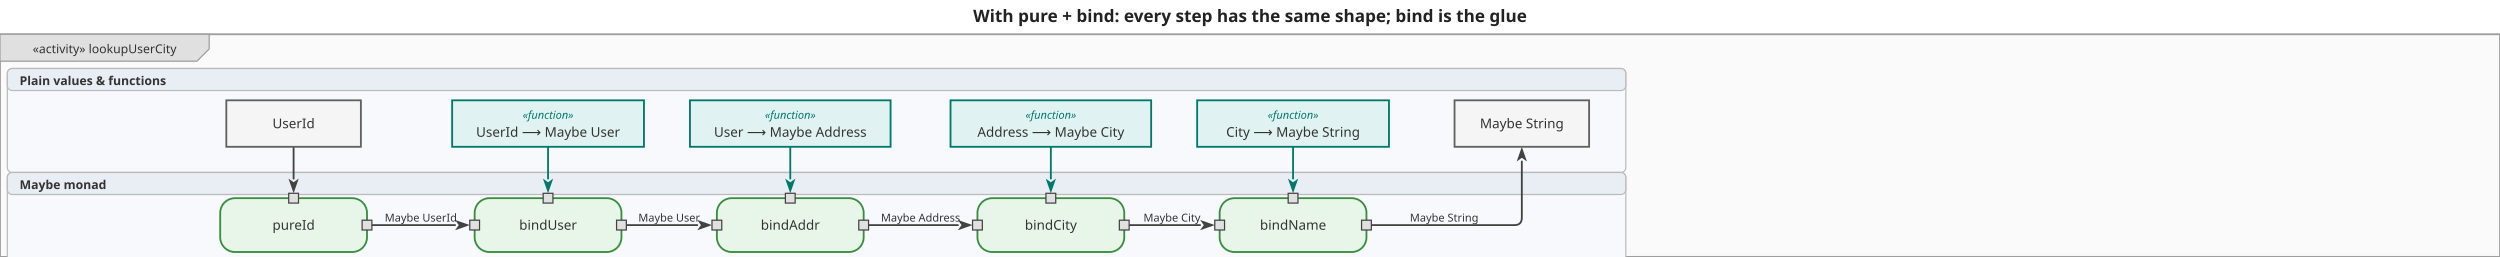
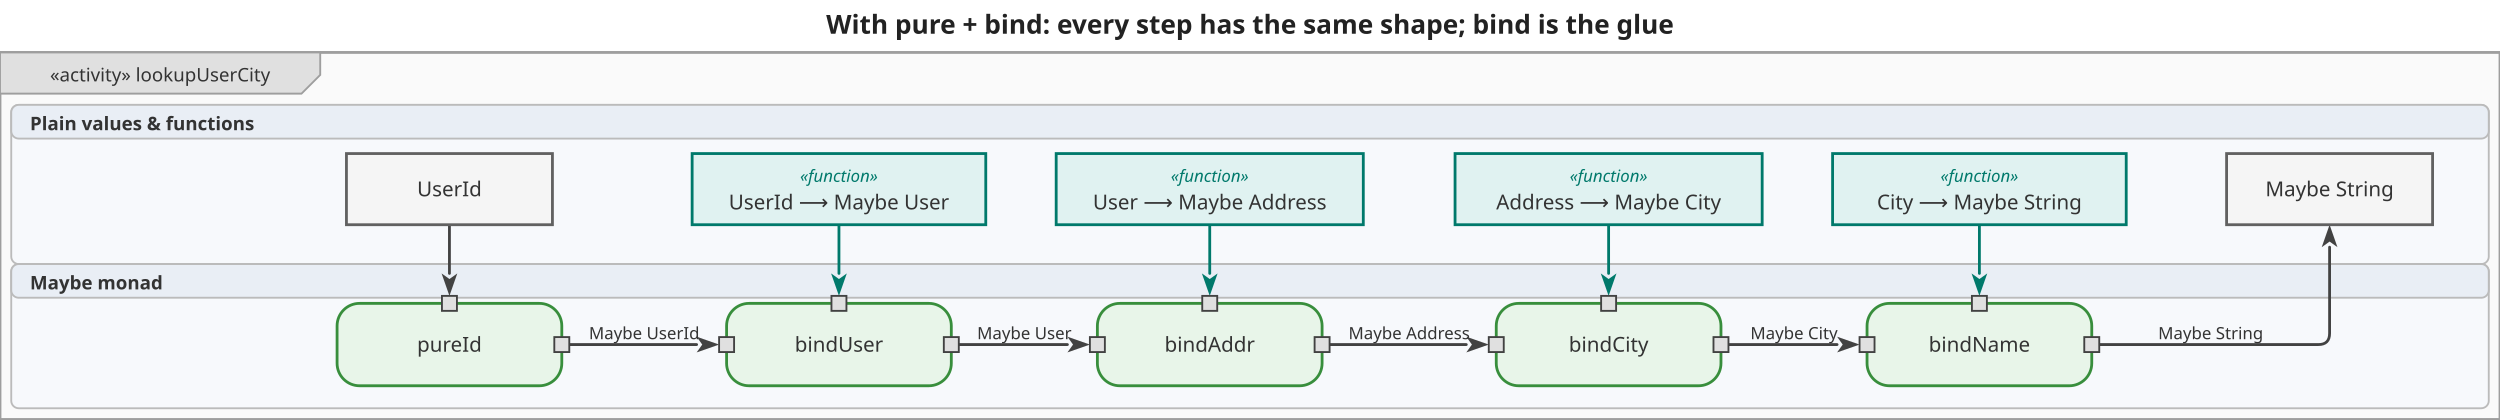
- <svg xmlns="http://www.w3.org/2000/svg" viewBox="0 0 2043.6 210" width="2043.6" height="210">
+ <svg xmlns="http://www.w3.org/2000/svg" viewBox="0 0 1335 224" width="1335" height="224">
  <defs>
    <marker id="arrowFilled" viewBox="0 0 10 10" refX="0" refY="5" markerWidth="8" markerHeight="8" orient="auto-start-reverse">
      <path d="M0,1.5 L10,5 L0,8.5 L2.5,5 Z" fill="#424242" />
    </marker>
    <marker id="arrowOpen" viewBox="0 0 10 10" refX="0" refY="5" markerWidth="8" markerHeight="8" orient="auto-start-reverse">
      <path d="M0,1.5 L10,5 L0,8.5" fill="none" stroke="#424242" stroke-width="1.25" />
    </marker>
    <marker id="arrowHof" viewBox="0 0 10 10" refX="0" refY="5" markerWidth="8" markerHeight="8" orient="auto-start-reverse">
      <path d="M0,1.5 L10,5 L0,8.5 L2.5,5 Z" fill="#00796b" />
    </marker>
  </defs>
-   <rect width="2043.6" height="210" fill="white" />
-   <text x="1021.8" y="18" text-anchor="middle" font-size="14" font-weight="bold" font-family="sans-serif" fill="#222">With pure + bind: every step has the same shape; bind is the glue</text>
+   <rect width="1335" height="224" fill="white" />
+   <text x="667.5" y="18" text-anchor="middle" font-size="14" font-weight="bold" font-family="sans-serif" fill="#222">With pure + bind: every step has the same shape; bind is the glue</text>
  <g transform="translate(0,28) scale(1)">
-     <rect x="0" y="0" width="2043.6" height="182" fill="#fafafa" stroke="#9e9e9e" stroke-width="1.5" />
+     <rect x="0" y="0" width="1335" height="196" fill="#fafafa" stroke="#9e9e9e" stroke-width="1.5" />
    <g class="diagram-frame-tab tab-activity">
      <path d="M0,0 L171,0 L171,12 L161,22 L0,22 Z" fill="#e0e0e0" stroke="#9e9e9e" stroke-width="1" />
      <text x="85.5" y="12" text-anchor="middle" font-size="10" font-family="sans-serif" dominant-baseline="middle" fill="#333">«activity» lookupUserCity</text>
    </g>
    <g class="swimlane lane-plain">
      <rect x="6" y="28" width="1323" height="85" fill="#f7f9fc" stroke="#bbbbbb" stroke-width="1" rx="4" ry="4" />
      <rect x="6" y="28" width="1323" height="18" fill="#e9eef5" stroke="#bbbbbb" stroke-width="1" rx="4" ry="4" />
      <text x="16" y="38" text-anchor="start" font-size="10" font-weight="bold" font-family="sans-serif" dominant-baseline="middle" fill="#333">Plain values &amp; functions</text>
    </g>
    <g class="swimlane lane-monad">
      <rect x="6" y="113" width="1323" height="77" fill="#f7f9fc" stroke="#bbbbbb" stroke-width="1" rx="4" ry="4" />
      <rect x="6" y="113" width="1323" height="18" fill="#e9eef5" stroke="#bbbbbb" stroke-width="1" rx="4" ry="4" />
      <text x="16" y="123" text-anchor="start" font-size="10" font-weight="bold" font-family="sans-serif" dominant-baseline="middle" fill="#333">Maybe monad</text>
    </g>
    <g class="edge">
      <path d="M240.0,92.0 L240.0,118.0" fill="none" stroke="#424242" stroke-width="1.5" stroke-linejoin="round" stroke-linecap="round" marker-end="url(#arrowFilled)" />
    </g>
    <g class="edge">
      <path d="M300.0,156.0 L372.0,156.0" fill="none" stroke="#424242" stroke-width="1.5" stroke-linejoin="round" stroke-linecap="round" marker-end="url(#arrowFilled)" />
      <text x="344" y="150" text-anchor="middle" dominant-baseline="middle" font-size="9" font-family="sans-serif" fill="#333">Maybe UserId</text>
    </g>
    <g class="edge">
      <path d="M508.0,156.0 L570.0,156.0" fill="none" stroke="#424242" stroke-width="1.5" stroke-linejoin="round" stroke-linecap="round" marker-end="url(#arrowFilled)" />
      <text x="547" y="150" text-anchor="middle" dominant-baseline="middle" font-size="9" font-family="sans-serif" fill="#333">Maybe User</text>
    </g>
    <g class="edge">
      <path d="M706.0,156.0 L783.0,156.0" fill="none" stroke="#424242" stroke-width="1.5" stroke-linejoin="round" stroke-linecap="round" marker-end="url(#arrowFilled)" />
      <text x="752.5" y="150" text-anchor="middle" dominant-baseline="middle" font-size="9" font-family="sans-serif" fill="#333">Maybe Address</text>
    </g>
    <g class="edge">
      <path d="M919.0,156.0 L981.0,156.0" fill="none" stroke="#424242" stroke-width="1.5" stroke-linejoin="round" stroke-linecap="round" marker-end="url(#arrowFilled)" />
      <text x="958" y="150" text-anchor="middle" dominant-baseline="middle" font-size="9" font-family="sans-serif" fill="#333">Maybe City</text>
    </g>
    <g class="edge">
      <path d="M1113.0,156.0 L1238.0,156.0 Q1244.0,156.0 1244.0,150.0 L1244.0,104.0" fill="none" stroke="#424242" stroke-width="1.5" stroke-linejoin="round" stroke-linecap="round" marker-end="url(#arrowFilled)" />
      <text x="1180.5" y="150" text-anchor="middle" dominant-baseline="middle" font-size="9" font-family="sans-serif" fill="#333">Maybe String</text>
    </g>
    <g class="edge hof-edge">
      <path d="M448.0,92.0 L448.0,118.0" fill="none" stroke="#00796b" stroke-width="1.5" stroke-linejoin="round" stroke-linecap="round" marker-end="url(#arrowHof)" />
    </g>
    <g class="edge hof-edge">
      <path d="M646.0,92.0 L646.0,118.0" fill="none" stroke="#00796b" stroke-width="1.5" stroke-linejoin="round" stroke-linecap="round" marker-end="url(#arrowHof)" />
    </g>
    <g class="edge hof-edge">
      <path d="M859.0,92.0 L859.0,118.0" fill="none" stroke="#00796b" stroke-width="1.5" stroke-linejoin="round" stroke-linecap="round" marker-end="url(#arrowHof)" />
    </g>
    <g class="edge hof-edge">
      <path d="M1057.0,92.0 L1057.0,118.0" fill="none" stroke="#00796b" stroke-width="1.5" stroke-linejoin="round" stroke-linecap="round" marker-end="url(#arrowHof)" />
    </g>
    <g class="action-node">
      <rect x="180" y="134" width="120" height="44" rx="12" fill="#e8f5e9" stroke="#388e3c" stroke-width="1.5" />
      <text class="action-label" x="240" y="156" text-anchor="middle" font-size="11" font-family="sans-serif" dominant-baseline="middle" fill="#333">pureId</text>
      <g class="pin pin-in">
        <rect x="236" y="130" width="8" height="8" fill="#e0e0e0" stroke="#424242" stroke-width="1" />
      </g>
      <g class="pin pin-out">
        <rect x="296" y="152" width="8" height="8" fill="#e0e0e0" stroke="#424242" stroke-width="1" />
      </g>
    </g>
    <g class="action-node">
      <rect x="388" y="134" width="120" height="44" rx="12" fill="#e8f5e9" stroke="#388e3c" stroke-width="1.5" />
      <text class="action-label" x="448" y="156" text-anchor="middle" font-size="11" font-family="sans-serif" dominant-baseline="middle" fill="#333">bindUser</text>
      <g class="pin pin-in">
        <rect x="384" y="152" width="8" height="8" fill="#e0e0e0" stroke="#424242" stroke-width="1" />
      </g>
      <g class="pin pin-in">
        <rect x="444" y="130" width="8" height="8" fill="#e0e0e0" stroke="#424242" stroke-width="1" />
      </g>
      <g class="pin pin-out">
        <rect x="504" y="152" width="8" height="8" fill="#e0e0e0" stroke="#424242" stroke-width="1" />
      </g>
    </g>
    <g class="action-node">
      <rect x="586" y="134" width="120" height="44" rx="12" fill="#e8f5e9" stroke="#388e3c" stroke-width="1.5" />
      <text class="action-label" x="646" y="156" text-anchor="middle" font-size="11" font-family="sans-serif" dominant-baseline="middle" fill="#333">bindAddr</text>
      <g class="pin pin-in">
        <rect x="582" y="152" width="8" height="8" fill="#e0e0e0" stroke="#424242" stroke-width="1" />
      </g>
      <g class="pin pin-in">
        <rect x="642" y="130" width="8" height="8" fill="#e0e0e0" stroke="#424242" stroke-width="1" />
      </g>
      <g class="pin pin-out">
        <rect x="702" y="152" width="8" height="8" fill="#e0e0e0" stroke="#424242" stroke-width="1" />
      </g>
    </g>
    <g class="action-node">
      <rect x="799" y="134" width="120" height="44" rx="12" fill="#e8f5e9" stroke="#388e3c" stroke-width="1.5" />
      <text class="action-label" x="859" y="156" text-anchor="middle" font-size="11" font-family="sans-serif" dominant-baseline="middle" fill="#333">bindCity</text>
      <g class="pin pin-in">
        <rect x="795" y="152" width="8" height="8" fill="#e0e0e0" stroke="#424242" stroke-width="1" />
      </g>
      <g class="pin pin-in">
        <rect x="855" y="130" width="8" height="8" fill="#e0e0e0" stroke="#424242" stroke-width="1" />
      </g>
      <g class="pin pin-out">
        <rect x="915" y="152" width="8" height="8" fill="#e0e0e0" stroke="#424242" stroke-width="1" />
      </g>
    </g>
    <g class="action-node">
      <rect x="997" y="134" width="120" height="44" rx="12" fill="#e8f5e9" stroke="#388e3c" stroke-width="1.5" />
      <text class="action-label" x="1057" y="156" text-anchor="middle" font-size="11" font-family="sans-serif" dominant-baseline="middle" fill="#333">bindName</text>
      <g class="pin pin-in">
        <rect x="993" y="152" width="8" height="8" fill="#e0e0e0" stroke="#424242" stroke-width="1" />
      </g>
      <g class="pin pin-in">
        <rect x="1053" y="130" width="8" height="8" fill="#e0e0e0" stroke="#424242" stroke-width="1" />
      </g>
      <g class="pin pin-out">
        <rect x="1113" y="152" width="8" height="8" fill="#e0e0e0" stroke="#424242" stroke-width="1" />
      </g>
    </g>
    <g class="object-node">
      <rect x="185" y="54" width="110" height="38" fill="#f5f5f5" stroke="#616161" stroke-width="1.5" />
      <text x="240" y="73" text-anchor="middle" font-size="11" font-family="sans-serif" dominant-baseline="middle" fill="#333">UserId</text>
    </g>
    <g class="object-node hof">
      <rect x="369.6" y="54" width="156.8" height="38" fill="#e0f2f1" stroke="#00796b" stroke-width="1.5" />
      <text x="448" y="66" text-anchor="middle" font-size="9" font-style="italic" font-family="sans-serif" dominant-baseline="middle" fill="#00796b">«function»</text>
      <text x="448" y="80" text-anchor="middle" font-size="11" font-family="sans-serif" dominant-baseline="middle" fill="#333">UserId ⟶ Maybe User</text>
    </g>
    <g class="object-node hof">
      <rect x="564" y="54" width="164" height="38" fill="#e0f2f1" stroke="#00796b" stroke-width="1.5" />
      <text x="646" y="66" text-anchor="middle" font-size="9" font-style="italic" font-family="sans-serif" dominant-baseline="middle" fill="#00796b">«function»</text>
      <text x="646" y="80" text-anchor="middle" font-size="11" font-family="sans-serif" dominant-baseline="middle" fill="#333">User ⟶ Maybe Address</text>
    </g>
    <g class="object-node hof">
      <rect x="777" y="54" width="164" height="38" fill="#e0f2f1" stroke="#00796b" stroke-width="1.5" />
      <text x="859" y="66" text-anchor="middle" font-size="9" font-style="italic" font-family="sans-serif" dominant-baseline="middle" fill="#00796b">«function»</text>
      <text x="859" y="80" text-anchor="middle" font-size="11" font-family="sans-serif" dominant-baseline="middle" fill="#333">Address ⟶ Maybe City</text>
    </g>
    <g class="object-node hof">
      <rect x="978.6" y="54" width="156.8" height="38" fill="#e0f2f1" stroke="#00796b" stroke-width="1.5" />
      <text x="1057" y="66" text-anchor="middle" font-size="9" font-style="italic" font-family="sans-serif" dominant-baseline="middle" fill="#00796b">«function»</text>
      <text x="1057" y="80" text-anchor="middle" font-size="11" font-family="sans-serif" dominant-baseline="middle" fill="#333">City ⟶ Maybe String</text>
    </g>
    <g class="object-node">
      <rect x="1189" y="54" width="110" height="38" fill="#f5f5f5" stroke="#616161" stroke-width="1.5" />
      <text x="1244" y="73" text-anchor="middle" font-size="11" font-family="sans-serif" dominant-baseline="middle" fill="#333">Maybe String</text>
    </g>
  </g>
</svg>
